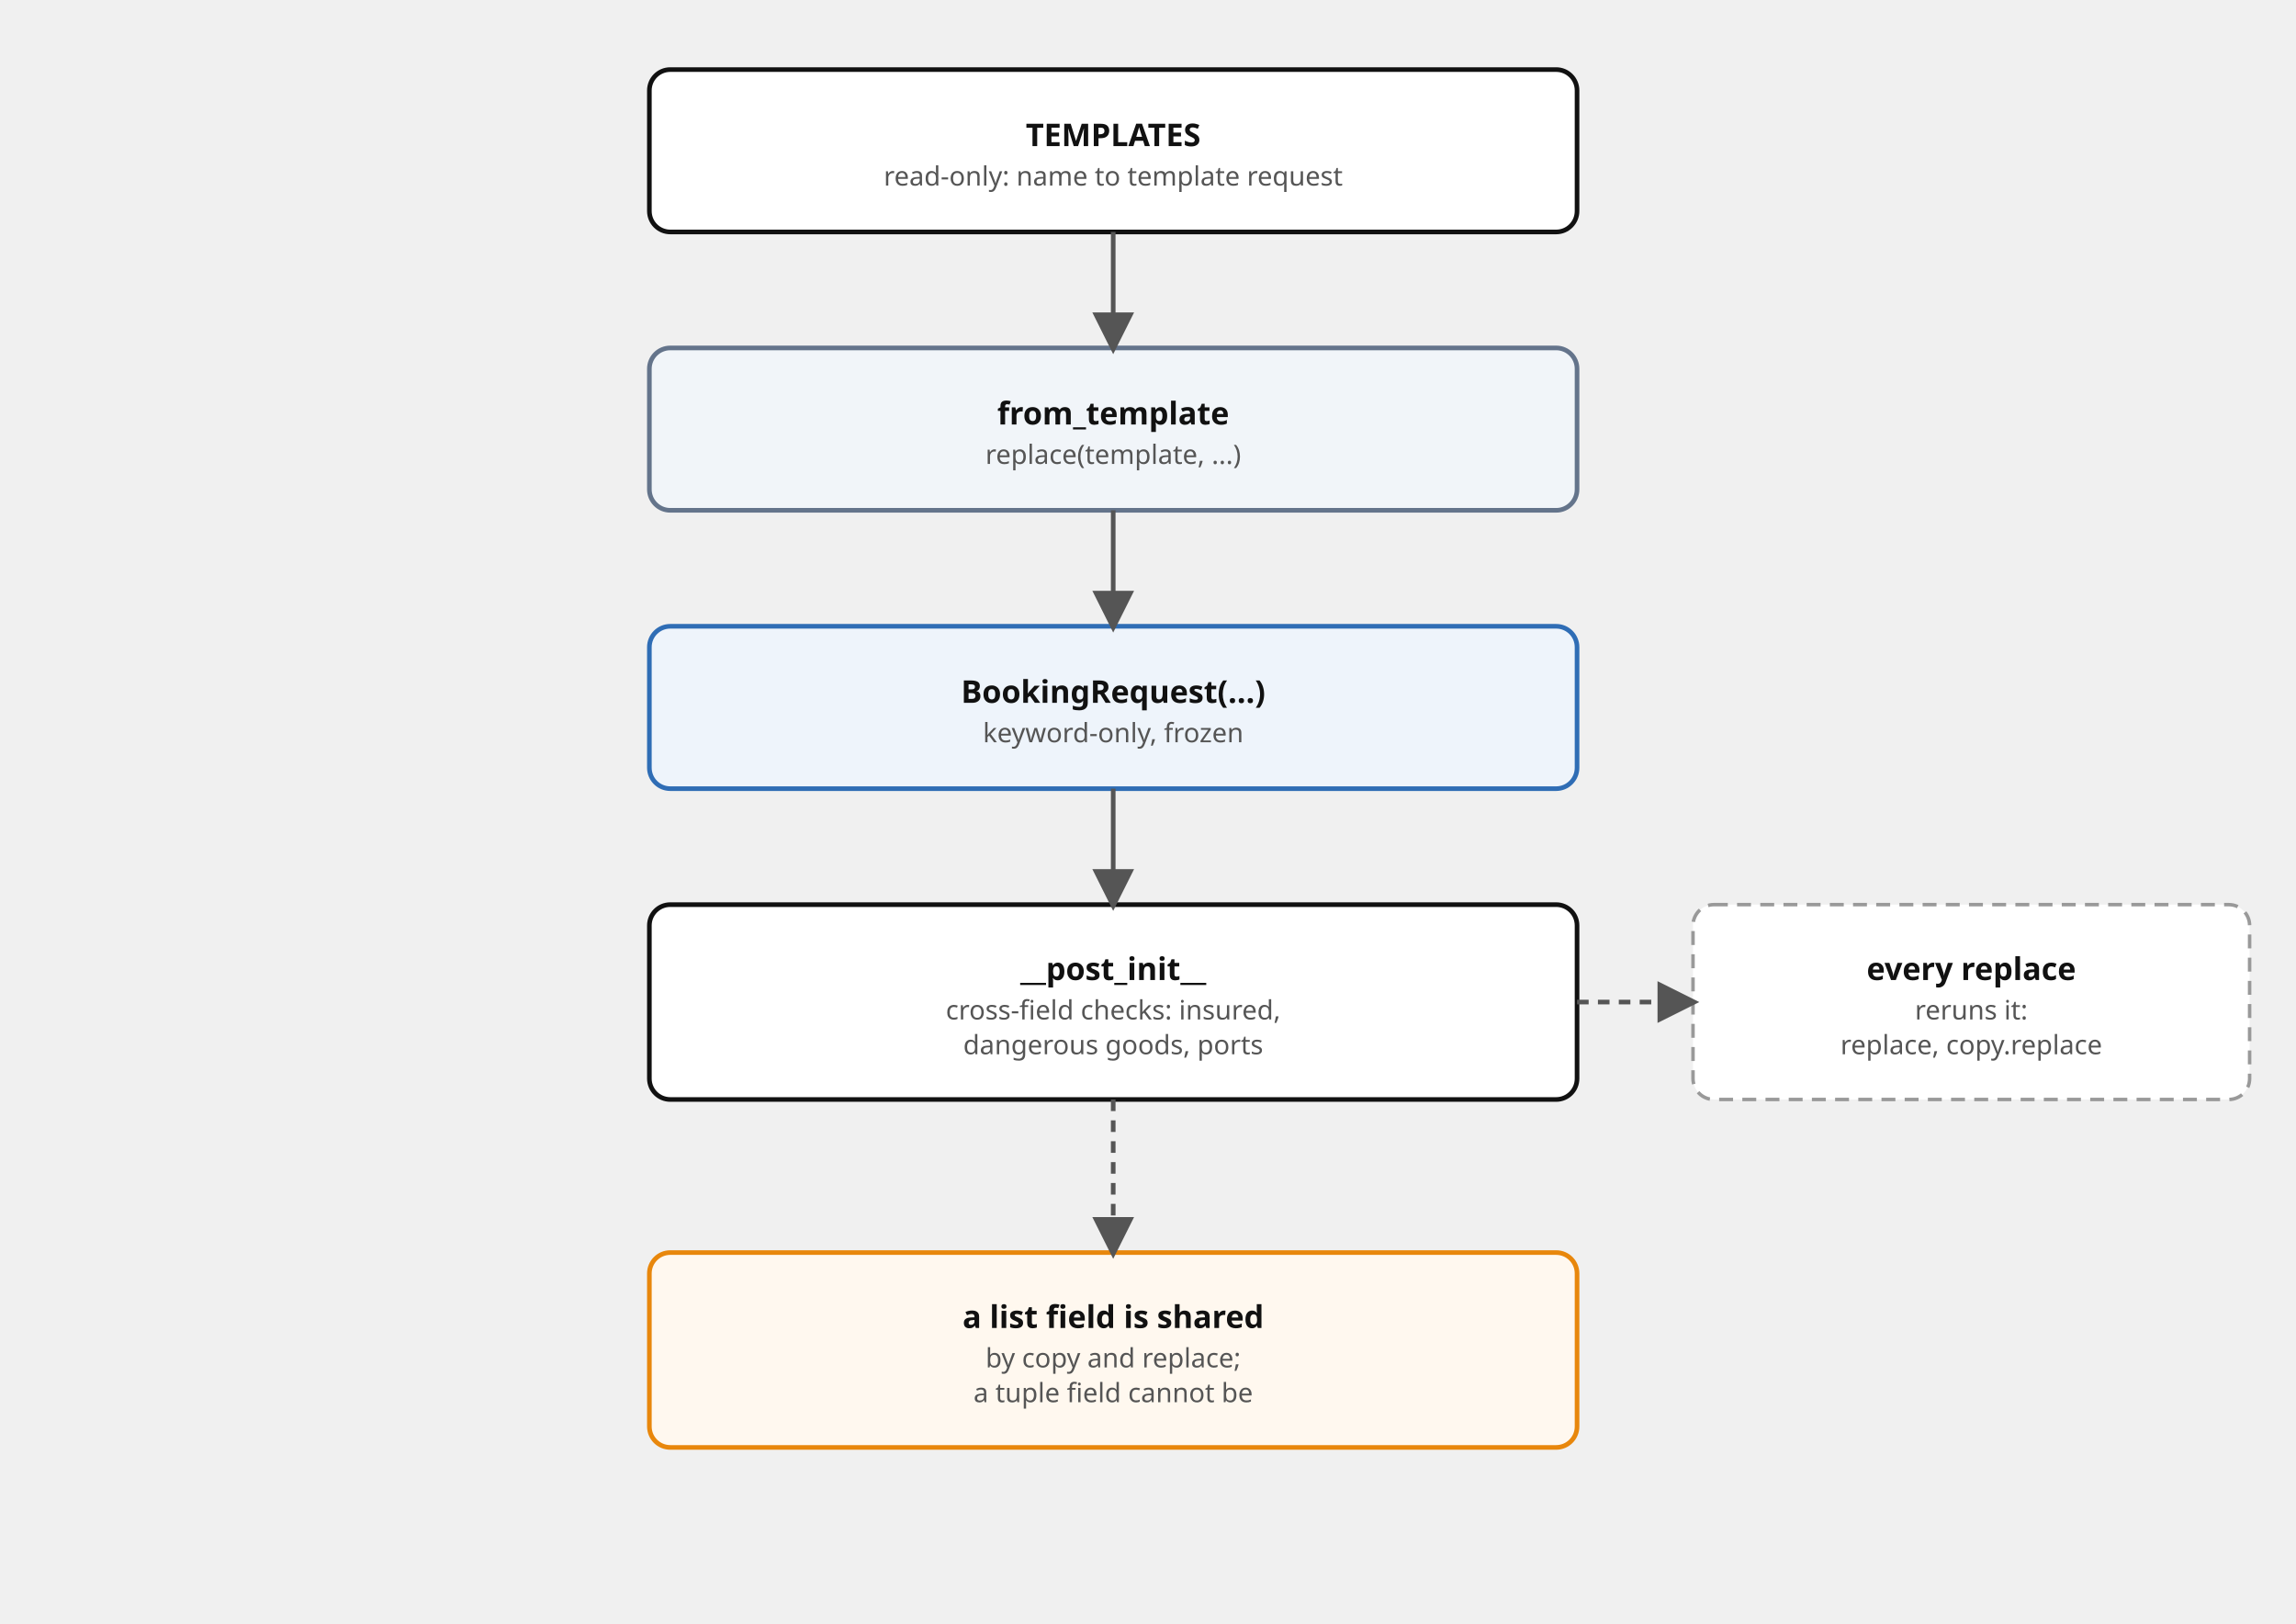
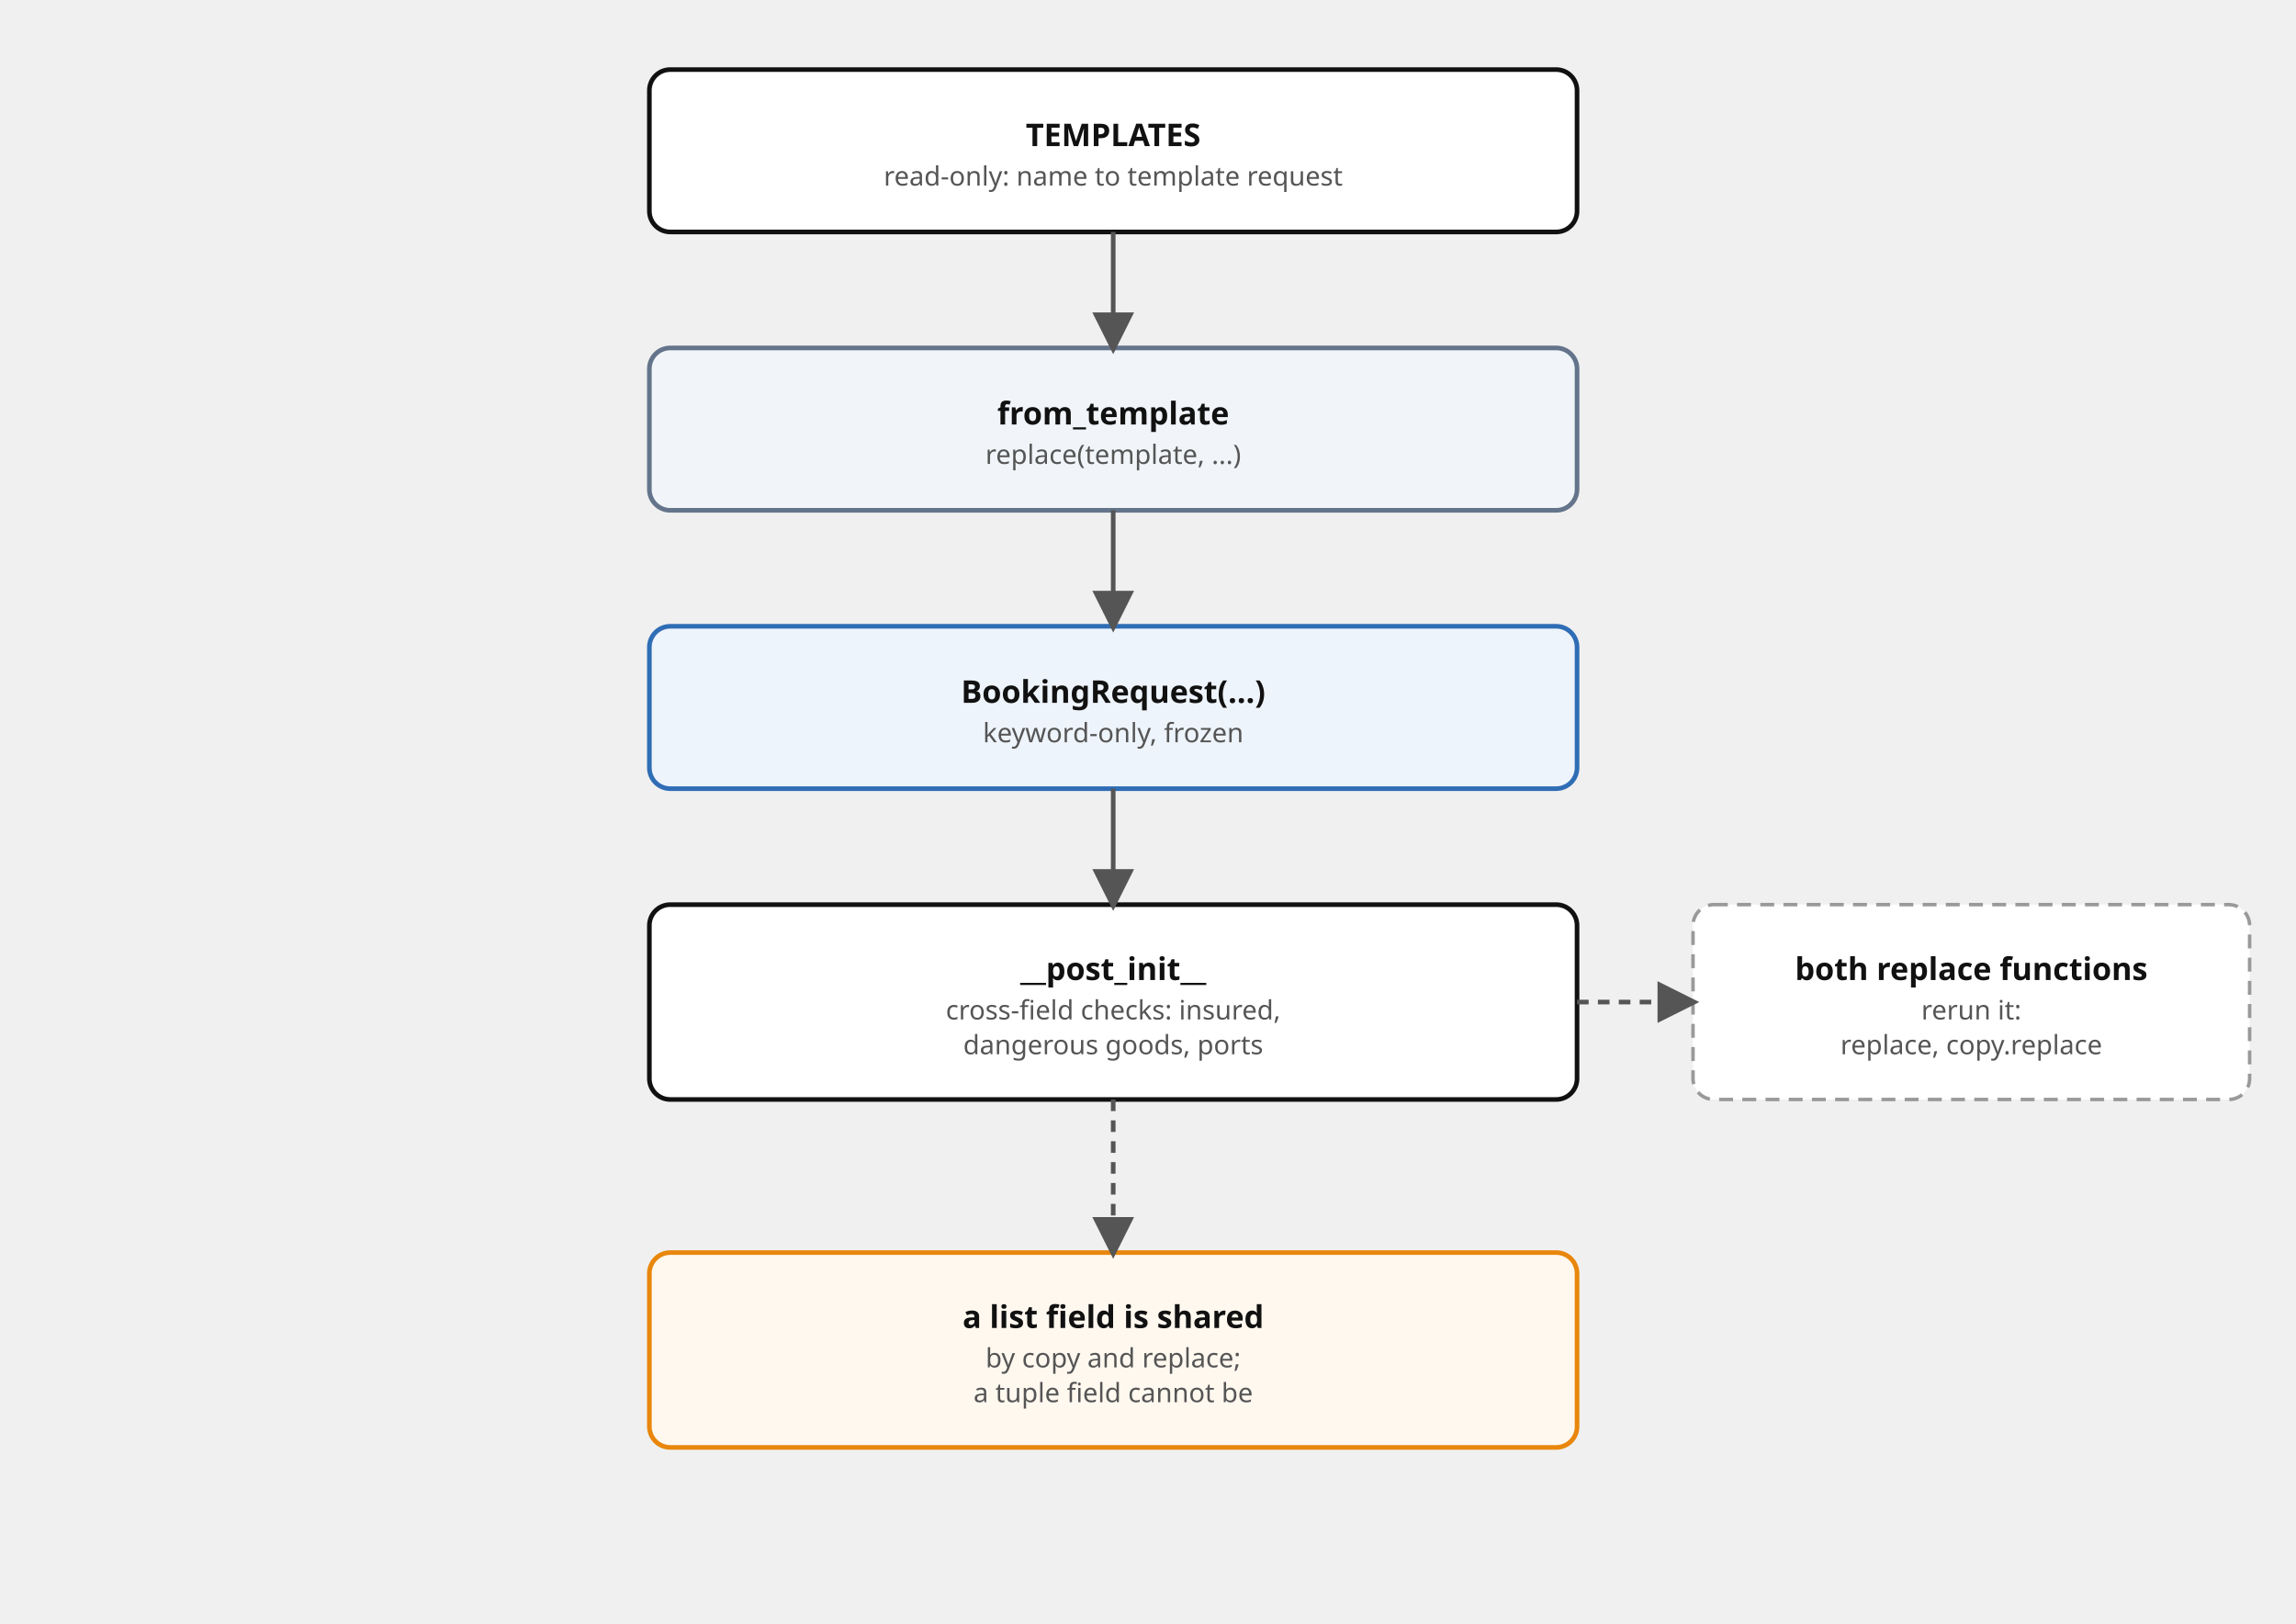
<svg xmlns="http://www.w3.org/2000/svg" viewBox="0 0 990 700" font-family="'Red Hat Text', system-ui, sans-serif" role="img">
  <defs>
    <marker id="a" viewBox="0 0 10 10" refX="8.5" refY="5" markerWidth="9" markerHeight="9" orient="auto-start-reverse">
      <path d="M0,0 L10,5 L0,10 z" fill="#555" />
    </marker>
    <marker id="am" viewBox="0 0 10 10" refX="8.5" refY="5" markerWidth="9" markerHeight="9" orient="auto-start-reverse">
      <path d="M0,0 L10,5 L0,10 z" fill="#b8650a" />
    </marker>
  </defs>
  <rect x="280" y="30" width="400" height="70" rx="9" fill="#ffffff" stroke="#111111" stroke-width="2" />
  <text x="480.0" y="63.0" font-size="13.5" font-weight="700" fill="#111111" text-anchor="middle">TEMPLATES</text>
  <text x="480.0" y="80.0" font-size="11.5" fill="#555555" text-anchor="middle">read-only: name to template request</text>
  <rect x="280" y="150" width="400" height="70" rx="9" fill="#f1f5f9" stroke="#64748b" stroke-width="2" />
  <text x="480.0" y="183.0" font-size="13.5" font-weight="700" fill="#111111" text-anchor="middle">from_template</text>
  <text x="480.0" y="200.0" font-size="11.5" fill="#555555" text-anchor="middle">replace(template, ...)</text>
  <rect x="280" y="270" width="400" height="70" rx="9" fill="#eef4fb" stroke="#2f6db5" stroke-width="2" />
  <text x="480.0" y="303.0" font-size="13.5" font-weight="700" fill="#111111" text-anchor="middle">BookingRequest(...)</text>
  <text x="480.0" y="320.0" font-size="11.5" fill="#555555" text-anchor="middle">keyword-only, frozen</text>
  <rect x="280" y="390" width="400" height="84" rx="9" fill="#ffffff" stroke="#111111" stroke-width="2" />
  <text x="480.0" y="422.5" font-size="13.5" font-weight="700" fill="#111111" text-anchor="middle">__post_init__</text>
  <text x="480.0" y="439.5" font-size="11.5" fill="#555555" text-anchor="middle">cross-field checks: insured,</text>
  <text x="480.0" y="454.5" font-size="11.5" fill="#555555" text-anchor="middle">dangerous goods, ports</text>
  <rect x="730" y="390" width="240" height="84" rx="9" fill="#ffffff" stroke="#999999" stroke-width="1.5" stroke-dasharray="6 4" />
-   <text x="850.0" y="422.5" font-size="13.5" font-weight="700" fill="#111111" text-anchor="middle">every replace</text>
-   <text x="850.0" y="439.5" font-size="11.5" fill="#555555" text-anchor="middle">reruns it:</text>
+   <text x="850.0" y="422.5" font-size="13.5" font-weight="700" fill="#111111" text-anchor="middle">both replace functions</text>
+   <text x="850.0" y="439.5" font-size="11.5" fill="#555555" text-anchor="middle">rerun it:</text>
  <text x="850.0" y="454.5" font-size="11.5" fill="#555555" text-anchor="middle">replace, copy.replace</text>
  <rect x="280" y="540" width="400" height="84" rx="9" fill="#fff8ef" stroke="#e8870c" stroke-width="2" />
  <text x="480.0" y="572.5" font-size="13.5" font-weight="700" fill="#111111" text-anchor="middle">a list field is shared</text>
  <text x="480.0" y="589.5" font-size="11.5" fill="#555555" text-anchor="middle">by copy and replace;</text>
  <text x="480.0" y="604.5" font-size="11.5" fill="#555555" text-anchor="middle">a tuple field cannot be</text>
  <path d="M480,100 L480,150" fill="none" stroke="#555" stroke-width="2" marker-end="url(#a)" />
  <path d="M480,220 L480,270" fill="none" stroke="#555" stroke-width="2" marker-end="url(#a)" />
  <path d="M480,340 L480,390" fill="none" stroke="#555" stroke-width="2" marker-end="url(#a)" />
  <path d="M680,432 L730,432" fill="none" stroke="#555" stroke-width="2" stroke-dasharray="5 4" marker-end="url(#a)" />
  <path d="M480,474 L480,540" fill="none" stroke="#555" stroke-width="2" stroke-dasharray="5 4" marker-end="url(#a)" />
</svg>
